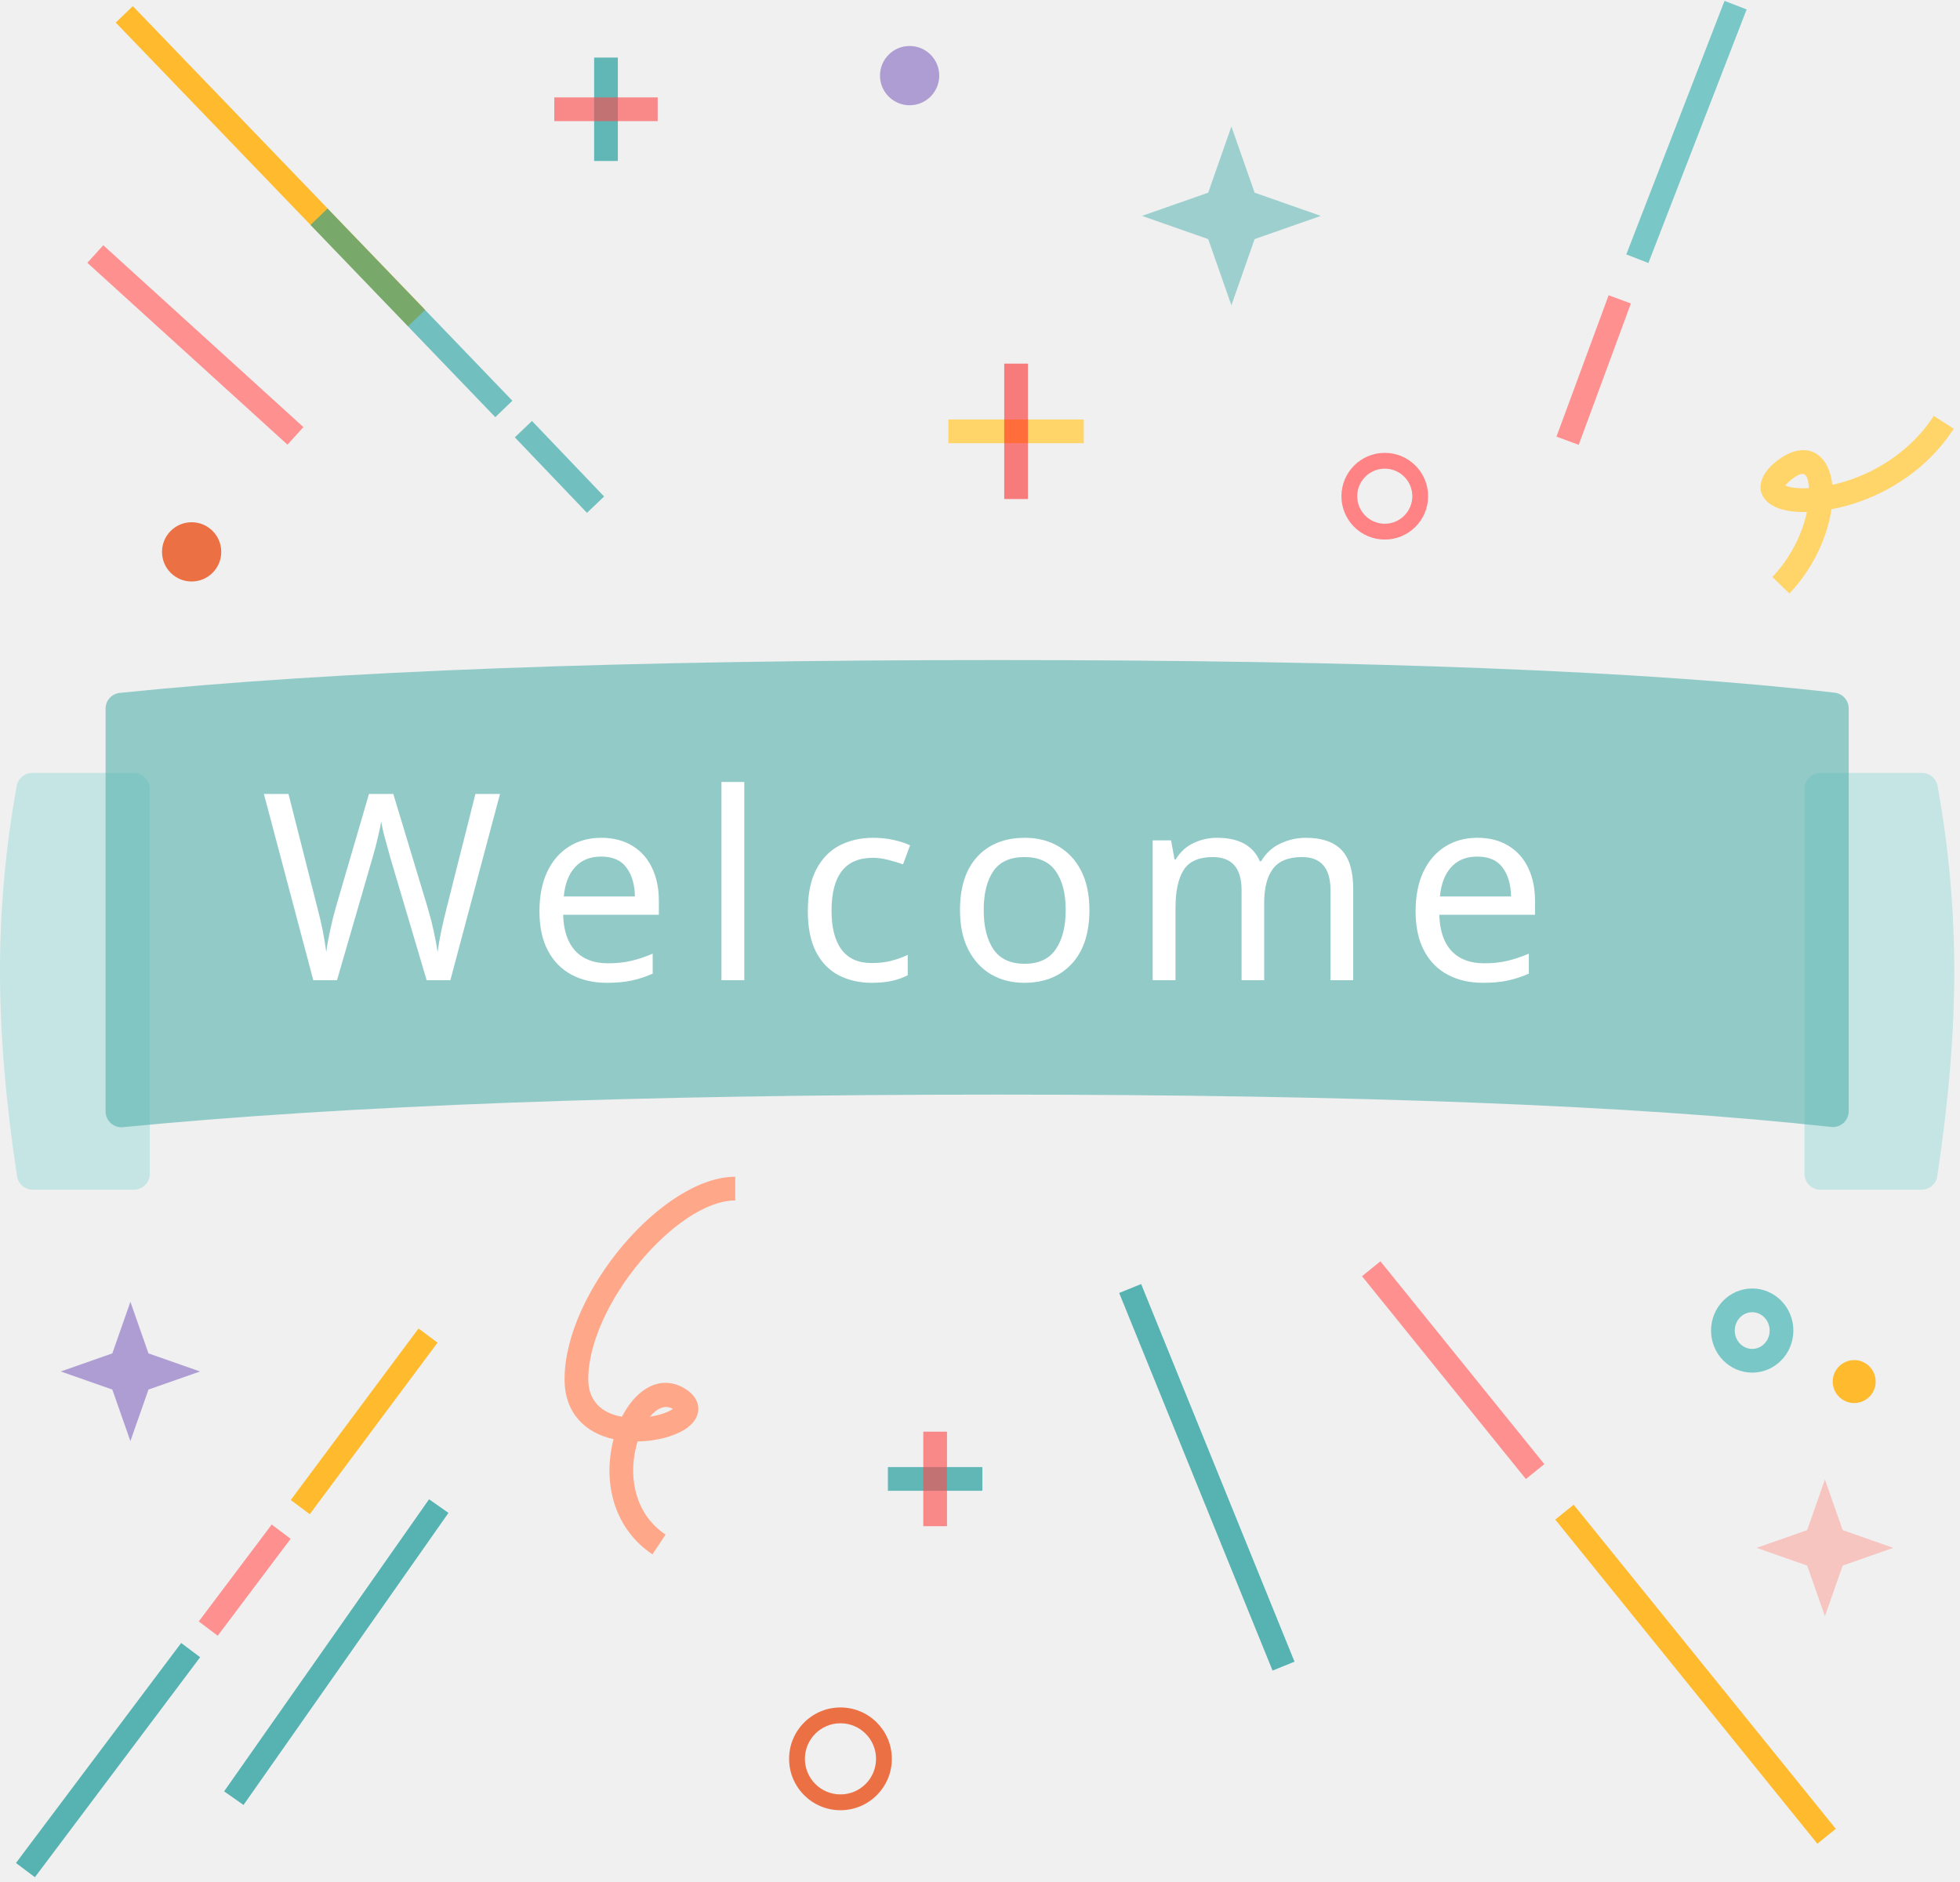
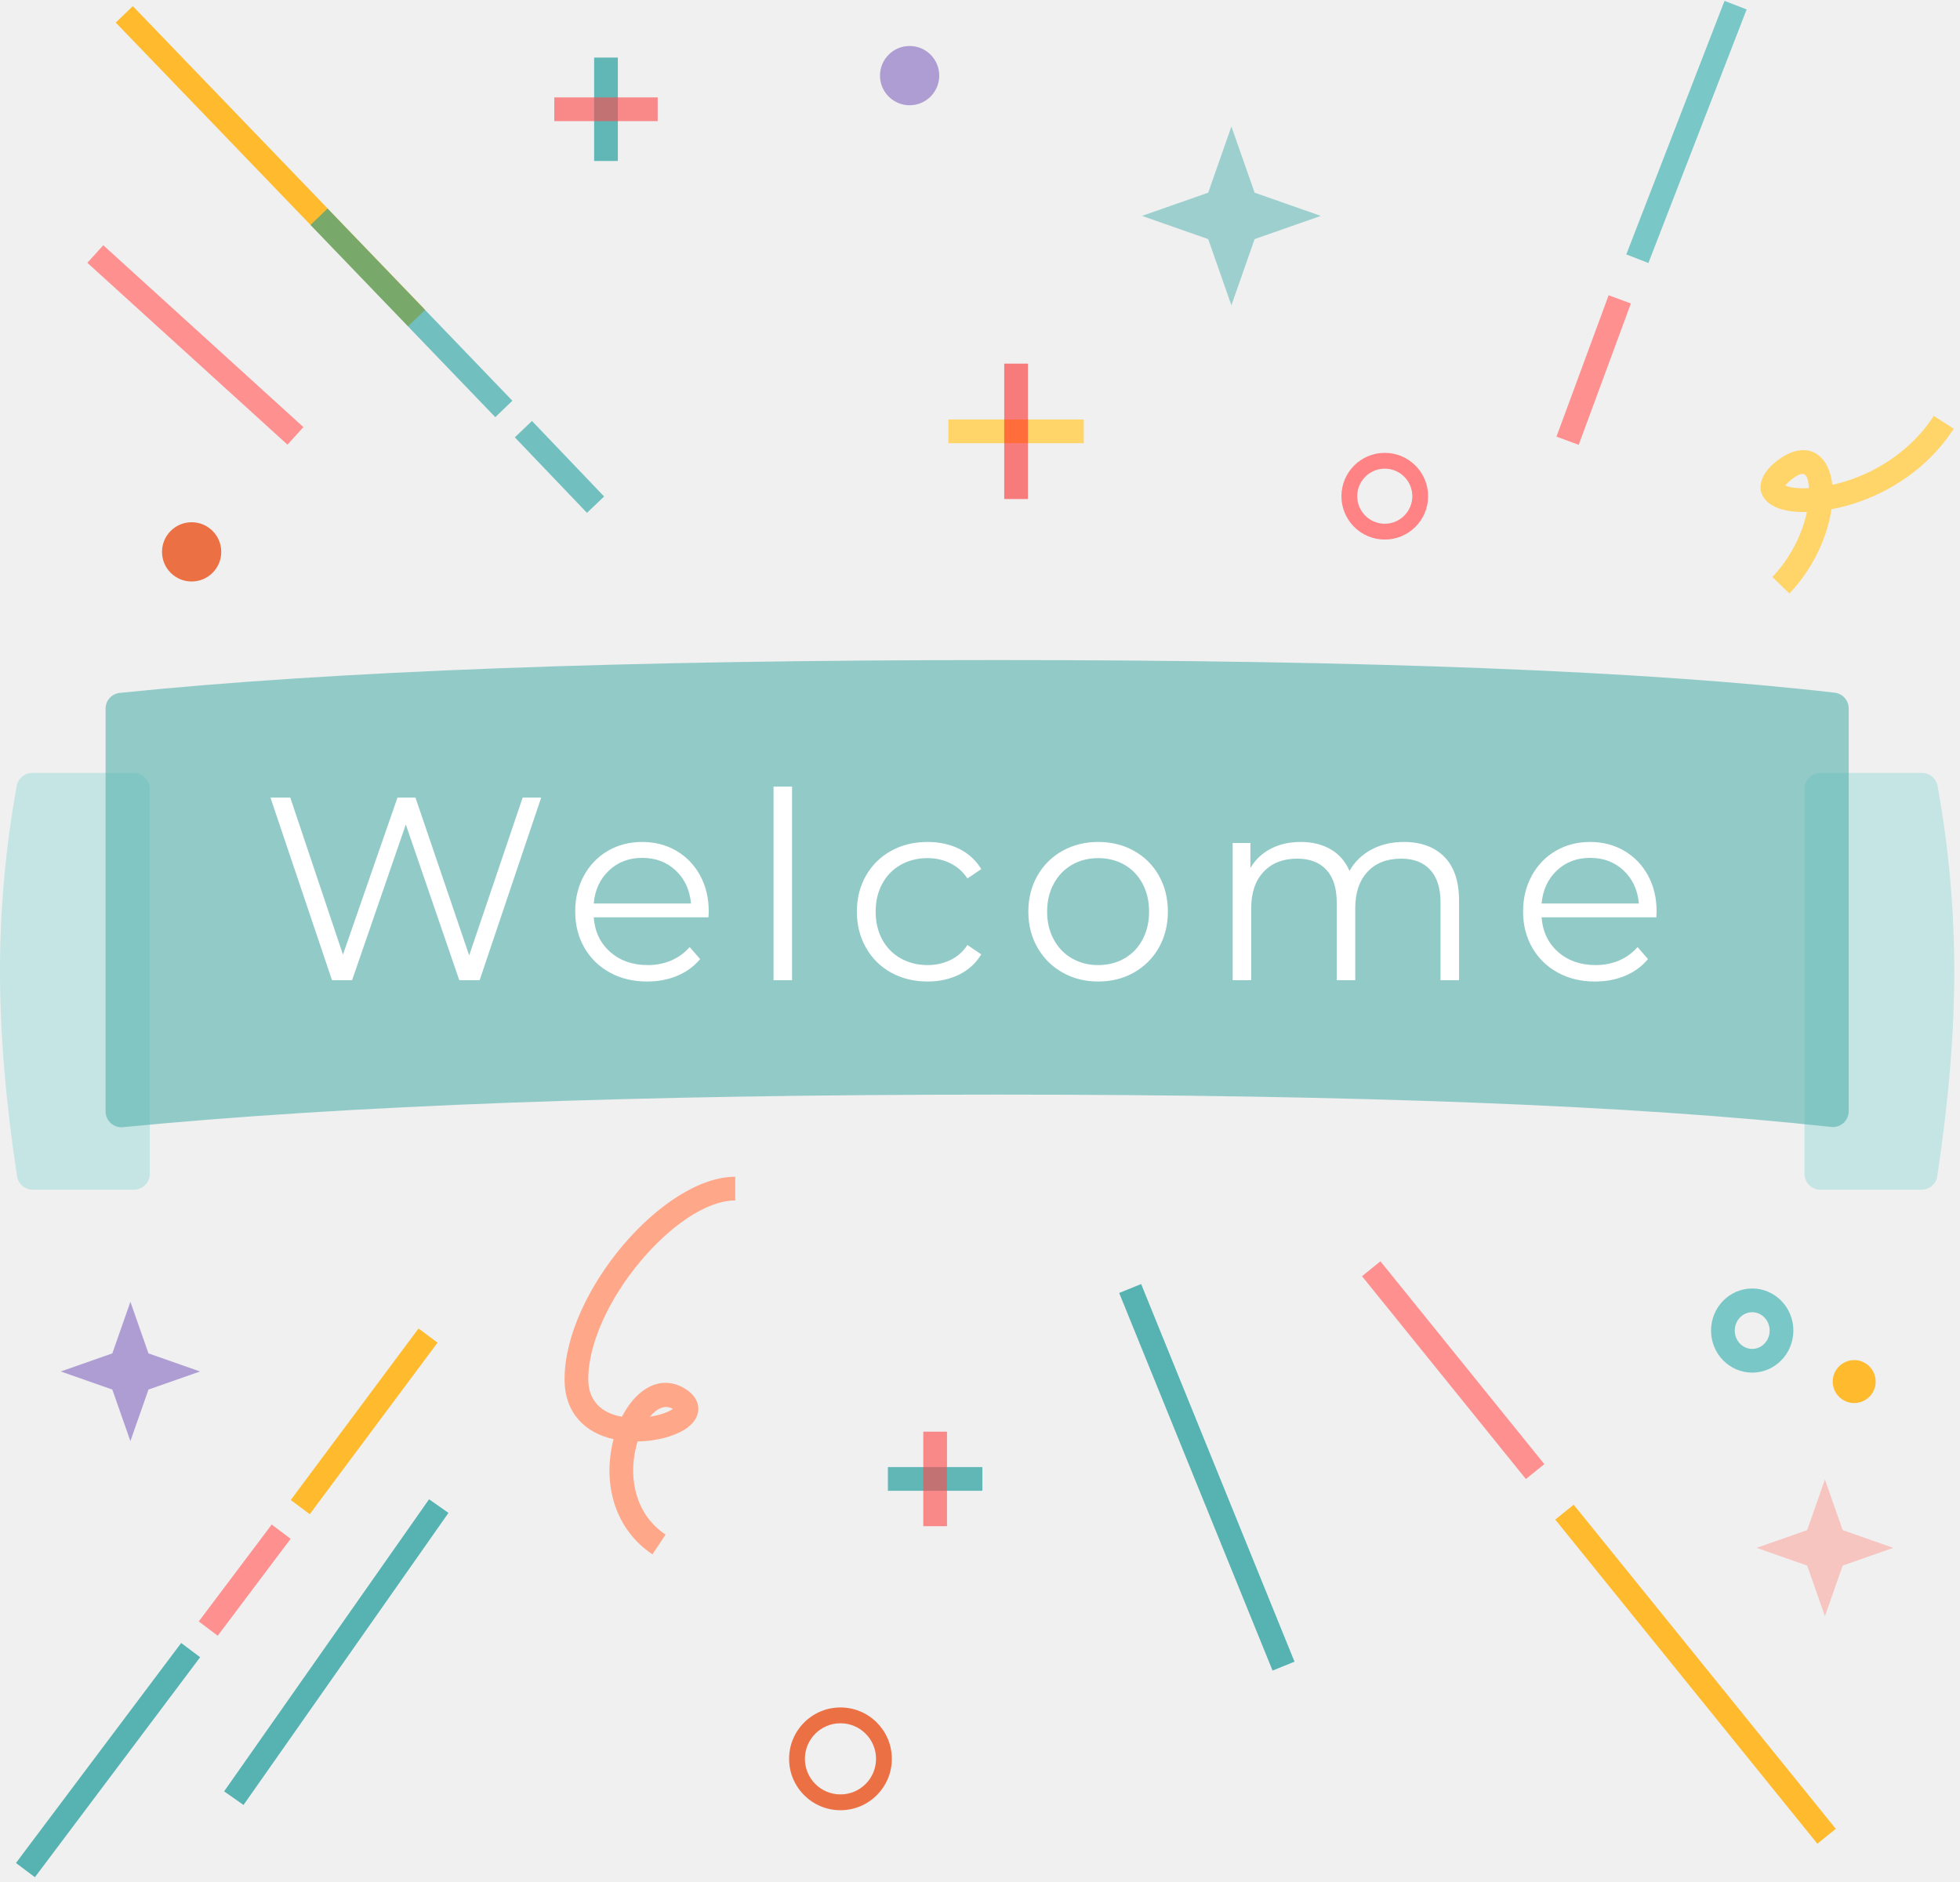
<svg xmlns="http://www.w3.org/2000/svg" width="248" height="238" viewBox="0 0 248 238">
  <g fill="none" fill-rule="evenodd" transform="translate(0 -3)">
    <g transform="translate(0 86.5)">
      <path fill="#C4E5E4" d="M232.409,14.279 L245.276,14.279 C246.381,14.279 247.276,15.174 247.276,16.279 L247.276,65 C247.276,66.105 246.381,67 245.276,67 L232.461,67 C231.473,67 230.633,66.279 230.484,65.302 C229.046,55.883 228.327,47.223 228.327,39.321 C228.327,31.498 229.031,23.698 230.441,15.922 C230.613,14.971 231.442,14.279 232.409,14.279 Z" transform="matrix(-1 0 0 1 475.603 0)" />
      <path fill="#C4E5E4" d="M4.082,14.279 L16.95,14.279 C18.054,14.279 18.95,15.174 18.95,16.279 L18.95,65 C18.95,66.105 18.054,67 16.95,67 L4.134,67 C3.146,67 2.306,66.279 2.157,65.302 C0.719,55.883 0,47.223 0,39.321 C0,31.498 0.705,23.698 2.114,15.922 C2.287,14.971 3.115,14.279 4.082,14.279 Z" />
      <path fill="#5BB4B0" fill-opacity=".623" d="M15.155,4.152 C42.116,1.384 79.123,0 126.179,0 C173.107,0 208.43,1.376 232.148,4.129 C233.156,4.246 233.917,5.101 233.917,6.116 L233.917,57.074 C233.917,58.179 233.022,59.074 231.917,59.074 C231.844,59.074 231.772,59.07 231.7,59.062 C206.746,56.335 171.572,54.972 126.179,54.972 C80.617,54.972 43.742,56.345 15.554,59.093 C14.454,59.2 13.476,58.396 13.369,57.297 C13.363,57.232 13.36,57.167 13.36,57.102 L13.36,6.141 C13.36,5.116 14.135,4.257 15.155,4.152 Z" />
-       <text fill="#FFF" font-family="Montserrat-Regular, Montserrat" font-size="33" letter-spacing="3.415">
-         <tspan x="33" y="40.5">Welcome</tspan>
-       </text>
+       <path fill="#FFF" fill-rule="nonzero" d="M68.475,17.4 L60.687,40.5 L58.113,40.5 L51.348,20.799 L44.55,40.5 L42.009,40.5 L34.221,17.4 L36.729,17.4 L43.395,37.266 L50.292,17.4 L52.569,17.4 L59.367,37.365 L66.132,17.4 L68.475,17.4 Z M89.644,32.547 L75.124,32.547 C75.256,34.351 75.949,35.808 77.203,36.919 C78.457,38.031 80.041,38.586 81.955,38.586 C83.033,38.586 84.023,38.394 84.925,38.008 C85.827,37.623 86.608,37.057 87.268,36.309 L88.588,37.827 C87.818,38.751 86.855,39.455 85.7,39.939 C84.545,40.423 83.275,40.665 81.889,40.665 C80.107,40.665 78.528,40.286 77.153,39.526 C75.778,38.767 74.706,37.717 73.936,36.375 C73.166,35.033 72.781,33.515 72.781,31.821 C72.781,30.127 73.149,28.609 73.886,27.267 C74.623,25.925 75.635,24.88 76.922,24.132 C78.209,23.384 79.656,23.01 81.262,23.01 C82.868,23.01 84.309,23.384 85.585,24.132 C86.861,24.88 87.862,25.919 88.588,27.25 C89.314,28.582 89.677,30.105 89.677,31.821 L89.644,32.547 Z M81.262,25.023 C79.59,25.023 78.187,25.556 77.054,26.623 C75.921,27.691 75.278,29.082 75.124,30.798 L87.433,30.798 C87.279,29.082 86.635,27.691 85.502,26.623 C84.369,25.556 82.956,25.023 81.262,25.023 Z M97.877,16.014 L100.22,16.014 L100.22,40.5 L97.877,40.5 L97.877,16.014 Z M117.363,40.665 C115.647,40.665 114.112,40.291 112.759,39.543 C111.406,38.795 110.345,37.745 109.575,36.392 C108.805,35.038 108.42,33.515 108.42,31.821 C108.42,30.127 108.805,28.609 109.575,27.267 C110.345,25.925 111.406,24.88 112.759,24.132 C114.112,23.384 115.647,23.01 117.363,23.01 C118.859,23.01 120.195,23.301 121.372,23.884 C122.549,24.468 123.479,25.32 124.161,26.442 L122.412,27.63 C121.84,26.772 121.114,26.129 120.234,25.7 C119.354,25.27 118.397,25.056 117.363,25.056 C116.109,25.056 114.981,25.336 113.98,25.898 C112.979,26.459 112.198,27.256 111.637,28.29 C111.076,29.324 110.796,30.501 110.796,31.821 C110.796,33.163 111.076,34.345 111.637,35.368 C112.198,36.392 112.979,37.183 113.98,37.745 C114.981,38.306 116.109,38.586 117.363,38.586 C118.397,38.586 119.354,38.377 120.234,37.959 C121.114,37.541 121.84,36.903 122.412,36.045 L124.161,37.233 C123.479,38.355 122.544,39.207 121.356,39.791 C120.168,40.374 118.837,40.665 117.363,40.665 Z M138.96,40.665 C137.288,40.665 135.781,40.286 134.439,39.526 C133.097,38.767 132.041,37.717 131.271,36.375 C130.501,35.033 130.116,33.515 130.116,31.821 C130.116,30.127 130.501,28.609 131.271,27.267 C132.041,25.925 133.097,24.88 134.439,24.132 C135.781,23.384 137.288,23.01 138.96,23.01 C140.632,23.01 142.139,23.384 143.481,24.132 C144.823,24.88 145.874,25.925 146.633,27.267 C147.392,28.609 147.771,30.127 147.771,31.821 C147.771,33.515 147.392,35.033 146.633,36.375 C145.874,37.717 144.823,38.767 143.481,39.526 C142.139,40.286 140.632,40.665 138.96,40.665 Z M138.96,38.586 C140.192,38.586 141.298,38.306 142.277,37.745 C143.256,37.183 144.02,36.386 144.57,35.352 C145.12,34.318 145.395,33.141 145.395,31.821 C145.395,30.501 145.12,29.324 144.57,28.29 C144.02,27.256 143.256,26.459 142.277,25.898 C141.298,25.336 140.192,25.056 138.96,25.056 C137.728,25.056 136.623,25.336 135.644,25.898 C134.665,26.459 133.895,27.256 133.334,28.29 C132.773,29.324 132.492,30.501 132.492,31.821 C132.492,33.141 132.773,34.318 133.334,35.352 C133.895,36.386 134.665,37.183 135.644,37.745 C136.623,38.306 137.728,38.586 138.96,38.586 Z M177.619,23.01 C179.797,23.01 181.508,23.637 182.751,24.891 C183.994,26.145 184.615,27.993 184.615,30.435 L184.615,40.5 L182.272,40.5 L182.272,30.666 C182.272,28.862 181.838,27.487 180.969,26.541 C180.1,25.595 178.873,25.122 177.289,25.122 C175.485,25.122 174.066,25.677 173.032,26.788 C171.998,27.9 171.481,29.434 171.481,31.392 L171.481,40.5 L169.138,40.5 L169.138,30.666 C169.138,28.862 168.704,27.487 167.835,26.541 C166.966,25.595 165.728,25.122 164.122,25.122 C162.34,25.122 160.927,25.677 159.882,26.788 C158.837,27.9 158.314,29.434 158.314,31.392 L158.314,40.5 L155.971,40.5 L155.971,23.142 L158.215,23.142 L158.215,26.31 C158.831,25.254 159.689,24.44 160.789,23.868 C161.889,23.296 163.154,23.01 164.584,23.01 C166.036,23.01 167.296,23.318 168.363,23.934 C169.43,24.55 170.227,25.463 170.755,26.673 C171.393,25.529 172.312,24.633 173.511,23.983 C174.71,23.334 176.079,23.01 177.619,23.01 Z M201.197,23.01 C202.803,23.01 204.244,23.384 205.52,24.132 C206.796,24.88 207.797,25.919 208.523,27.25 C209.249,28.582 209.612,30.105 209.612,31.821 L209.579,32.547 L195.059,32.547 C195.191,34.351 195.884,35.808 197.138,36.919 C198.392,38.031 199.976,38.586 201.89,38.586 C202.968,38.586 203.958,38.394 204.86,38.008 C205.762,37.623 206.543,37.057 207.203,36.309 L208.523,37.827 C207.753,38.751 206.791,39.455 205.636,39.939 C204.481,40.423 203.21,40.665 201.824,40.665 C200.042,40.665 198.464,40.286 197.089,39.526 C195.714,38.767 194.641,37.717 193.871,36.375 C193.101,35.033 192.716,33.515 192.716,31.821 C192.716,30.127 193.085,28.609 193.822,27.267 C194.559,25.925 195.571,24.88 196.858,24.132 C198.145,23.384 199.591,23.01 201.197,23.01 Z M201.197,25.023 C199.525,25.023 198.123,25.556 196.99,26.623 C195.857,27.691 195.213,29.082 195.059,30.798 L195.059,30.798 L207.368,30.798 C207.214,29.082 206.571,27.691 205.438,26.623 C204.305,25.556 202.891,25.023 201.197,25.023 Z" />
    </g>
    <path fill="#FFA889" fill-rule="nonzero" d="M85.25,181.081 L85.328,181.124 C84.793,181.526 83.852,181.903 82.751,182.142 L82.473,182.198 C83.348,181.06 84.379,180.623 85.25,181.081 Z M74.507,177.739 C74.179,168.325 84.944,154.743 92.305,154.486 L92.201,151.488 C83.066,151.807 71.126,166.871 71.509,177.844 C71.657,182.067 74.279,184.518 77.97,185.206 L77.922,185.428 C76.757,190.995 78.568,196.623 83.397,199.594 L84.969,197.039 C81.327,194.798 79.933,190.465 80.858,186.042 C80.905,185.818 80.957,185.6 81.012,185.388 C81.316,185.372 81.623,185.346 81.933,185.312 C84.129,185.065 86.179,184.337 87.365,183.334 C89.175,181.805 88.927,179.626 86.646,178.426 C83.633,176.841 80.727,178.673 79.047,182.097 L78.936,182.328 C76.292,181.967 74.602,180.434 74.507,177.739 Z" transform="rotate(2 81.903 175.541)" />
    <g fill-rule="nonzero" transform="scale(1 -1) rotate(2 6864.213 -27.629)">
      <polygon fill="#56B3B2" points="-1.167 .942 20.698 28.026 23.033 26.141 1.167 -.942" />
      <polygon fill="#FF9090" points="22.845 30.881 32.906 42.468 35.171 40.501 25.111 28.914" transform="rotate(2 29.008 35.69)" />
      <polygon fill="#FFBA2D" points="34.38 46.493 53.074 66.059 55.243 63.987 36.549 44.421" transform="rotate(-175 44.812 55.24)" />
      <polygon fill="#56B3B2" points="25.472 9.077 52.678 45.1 55.072 43.292 27.866 7.269" />
    </g>
    <polygon fill="#049490" fill-opacity=".354" points="155.811 34.464 147.813 38.309 151.658 30.311 147.813 22.313 155.811 26.158 163.809 22.313 159.964 30.311 163.809 38.309" transform="rotate(45 155.811 30.311)" />
    <path fill="#FFD469" fill-rule="nonzero" d="M226.533,58.349 C223.924,59.393 222.932,61.458 224.529,63.337 C225.314,64.26 226.713,65.015 228.488,65.541 C227.062,68.029 224.64,70.484 221.784,72.008 L223.196,74.655 C226.87,72.695 229.917,69.459 231.55,66.171 C237.595,66.955 244.333,65.402 249.41,61.261 L247.513,58.936 C243.426,62.271 238.021,63.68 233.042,63.309 L232.603,63.271 C233.495,59.136 231.032,56.549 226.533,58.349 Z M226.916,61.5 C227.061,61.403 227.301,61.273 227.647,61.134 C229.627,60.342 230.163,60.706 229.698,62.578 L229.653,62.752 C228.35,62.399 227.367,61.933 226.916,61.5 Z" transform="rotate(-18 235.597 66.211)" />
    <g transform="matrix(-1 0 0 1 240.497 163)">
      <g fill-rule="nonzero" transform="matrix(-1 0 0 1 66.997 .5)">
        <polygon fill="#FF9090" points="-1.167 .943 19.573 26.604 21.906 24.718 1.167 -.943" />
        <polygon fill="#FFBA2D" points="22.615 32.367 57.19 72.187 59.455 70.221 24.88 30.4" transform="rotate(2 41.035 51.294)" />
      </g>
      <path fill="#79C7C6" fill-rule="nonzero" d="M18.79,3 C21.666,3 23.997,5.382 23.997,8.321 C23.997,11.259 21.666,13.642 18.79,13.642 C15.914,13.642 13.582,11.259 13.582,8.321 C13.582,5.382 15.914,3 18.79,3 Z M18.79,6 C17.585,6 16.582,7.025 16.582,8.321 C16.582,9.617 17.585,10.642 18.79,10.642 C19.994,10.642 20.997,9.617 20.997,8.321 C20.997,7.025 19.994,6 18.79,6 Z" />
      <circle cx="5.884" cy="14.774" r="2.717" fill="#FFBA2D" />
      <g fill-rule="nonzero" transform="rotate(90 53.519 74.632)">
        <polygon fill="#61B7B6" points="0 7.477 11.955 7.477 11.955 4.477 0 4.477" transform="rotate(90 5.977 5.977)" />
        <polygon fill="#FF4648" fill-opacity=".613" points="0 7.477 11.955 7.477 11.955 4.477 0 4.477" />
      </g>
      <polygon fill="#56B3B2" fill-rule="nonzero" points="76.701 3.565 96.108 51.336 98.887 50.207 79.48 2.435" transform="matrix(-1 0 0 1 175.588 0)" />
      <polygon fill="#F6C5BF" points="9.588 38.983 3.475 41.922 6.414 35.809 3.475 29.695 9.588 32.635 15.702 29.695 12.762 35.809 15.702 41.922" transform="rotate(45 9.588 35.809)" />
    </g>
    <g fill-rule="nonzero" transform="translate(10.497)">
      <g transform="rotate(-5 57.782 -57.494)">
        <polygon fill="#FFBA2D" points="-1.167 .942 32.334 42.438 34.669 40.554 1.167 -.942" />
        <polygon fill="#0F9B9A" fill-opacity=".561" points="20.728 29.01 42.808 54.517 45.076 52.553 22.996 27.047" transform="rotate(2 32.902 40.782)" />
        <polygon fill="#0F9B9A" fill-opacity=".561" points="44.214 58.088 53.344 67.643 55.513 65.571 46.383 56.016" transform="rotate(-175 49.864 61.83)" />
      </g>
      <g transform="matrix(-1 0 0 1 213.177 3.024)">
        <polygon fill="#FF9090" points="16.326 39.003 25.056 55.948 27.723 54.575 18.993 37.629" transform="rotate(7 22.025 46.789)" />
        <polygon fill="#79C7C6" points=".839 2.213 17.085 32.535 19.73 31.118 3.484 .797" transform="rotate(7 10.284 16.666)" />
      </g>
      <polygon fill="#FF9090" points="1.512 35.093 24.735 60.219 26.938 58.183 3.716 33.057" transform="rotate(-5 14.225 46.638)" />
      <g transform="translate(59.638 10.282)">
        <polygon fill="#61B7B6" points="0 8.041 13.082 8.041 13.082 5.041 0 5.041" transform="rotate(90 6.541 6.541)" />
        <polygon fill="#FF4648" fill-opacity=".613" points="0 8.041 13.082 8.041 13.082 5.041 0 5.041" />
        <g transform="translate(49.864 38.718)">
          <polygon fill="#FFD469" points="0 10.066 17.131 10.066 17.131 7.066 0 7.066" />
          <polygon fill="#FF0E10" fill-opacity=".519" points="0 10.066 17.131 10.066 17.131 7.066 0 7.066" transform="rotate(90 8.566 8.566)" />
        </g>
      </g>
    </g>
    <polygon fill="#AE9DD3" points="16.5 179.731 10.27 182.727 13.265 176.496 10.27 170.266 16.5 173.261 22.73 170.266 19.735 176.496 22.73 182.727" transform="rotate(45 16.5 176.496)" />
    <circle cx="24.248" cy="72.814" r="3.748" fill="#EB7044" />
    <path fill="#EB7044" fill-rule="nonzero" d="M106.345,219 C109.935,219 112.845,221.91 112.845,225.5 C112.845,229.09 109.935,232 106.345,232 C102.755,232 99.845,229.09 99.845,225.5 C99.845,221.91 102.755,219 106.345,219 Z M106.345,221 C103.86,221 101.845,223.015 101.845,225.5 C101.845,227.985 103.86,230 106.345,230 C108.83,230 110.845,227.985 110.845,225.5 C110.845,223.015 108.83,221 106.345,221 Z" />
    <circle cx="115.095" cy="12.566" r="3.749" fill="#AE9DD3" />
    <path fill="#FF8284" fill-rule="nonzero" d="M175.216,60.288 C178.245,60.288 180.7,62.743 180.7,65.772 C180.7,68.801 178.245,71.256 175.216,71.256 C172.187,71.256 169.732,68.801 169.732,65.772 C169.732,62.743 172.187,60.288 175.216,60.288 Z M175.216,62.288 C173.292,62.288 171.732,63.848 171.732,65.772 C171.732,67.696 173.292,69.256 175.216,69.256 C177.14,69.256 178.7,67.696 178.7,65.772 C178.7,63.848 177.14,62.288 175.216,62.288 Z" />
  </g>
</svg>
